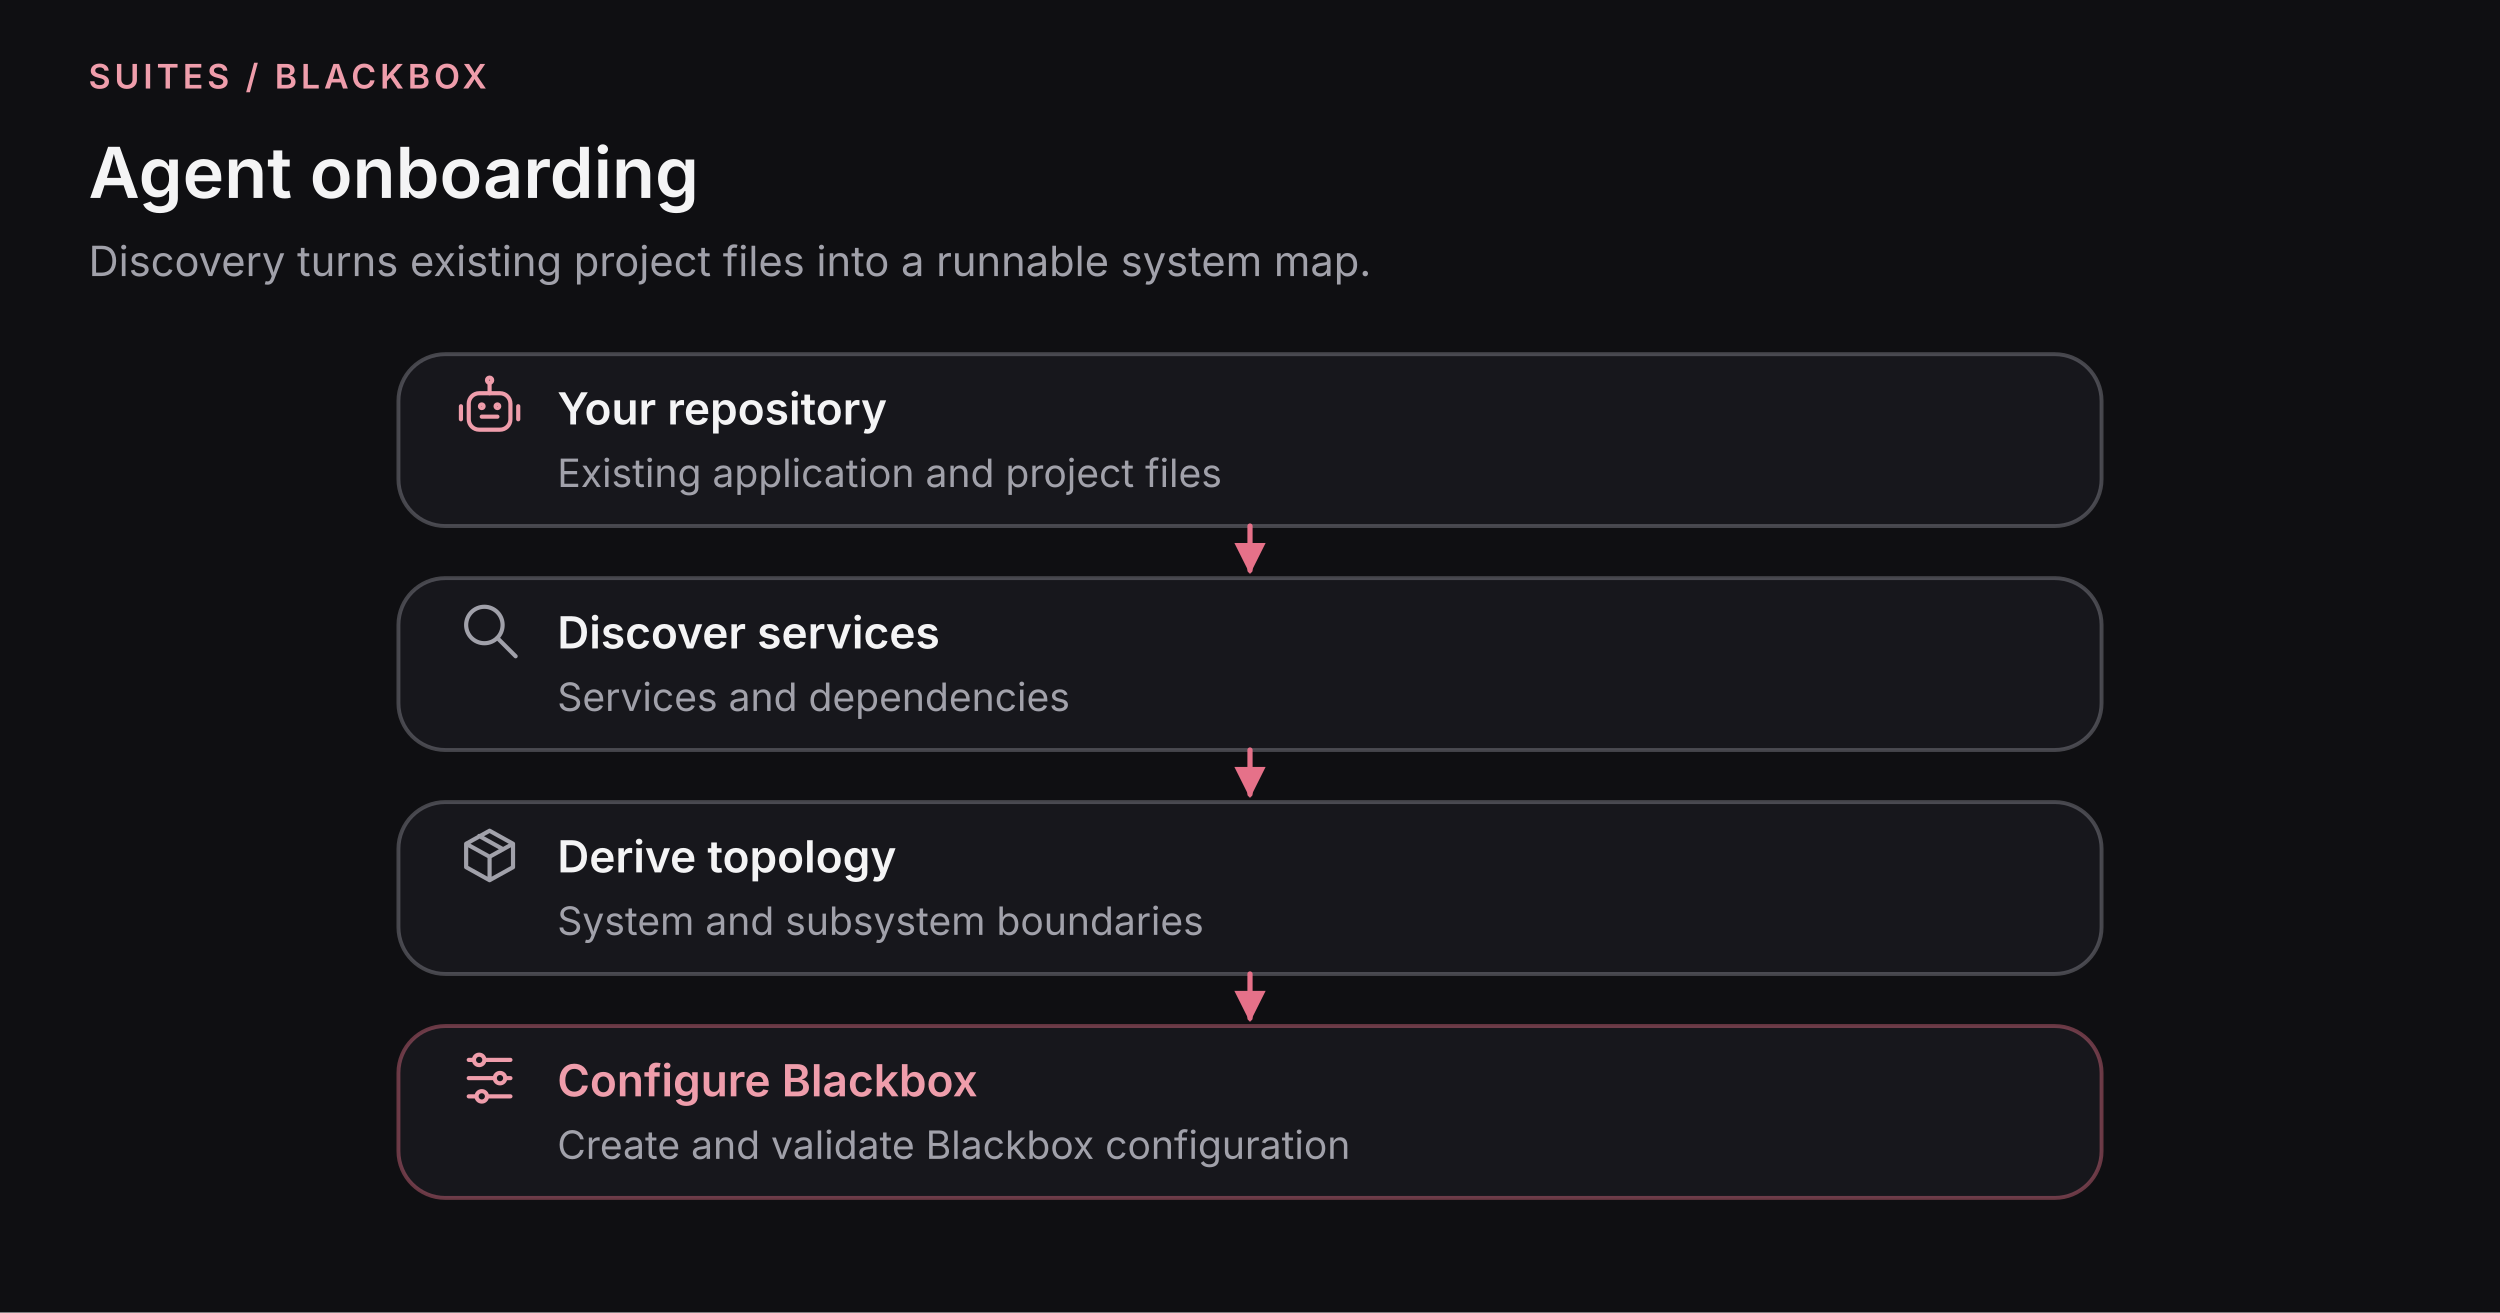
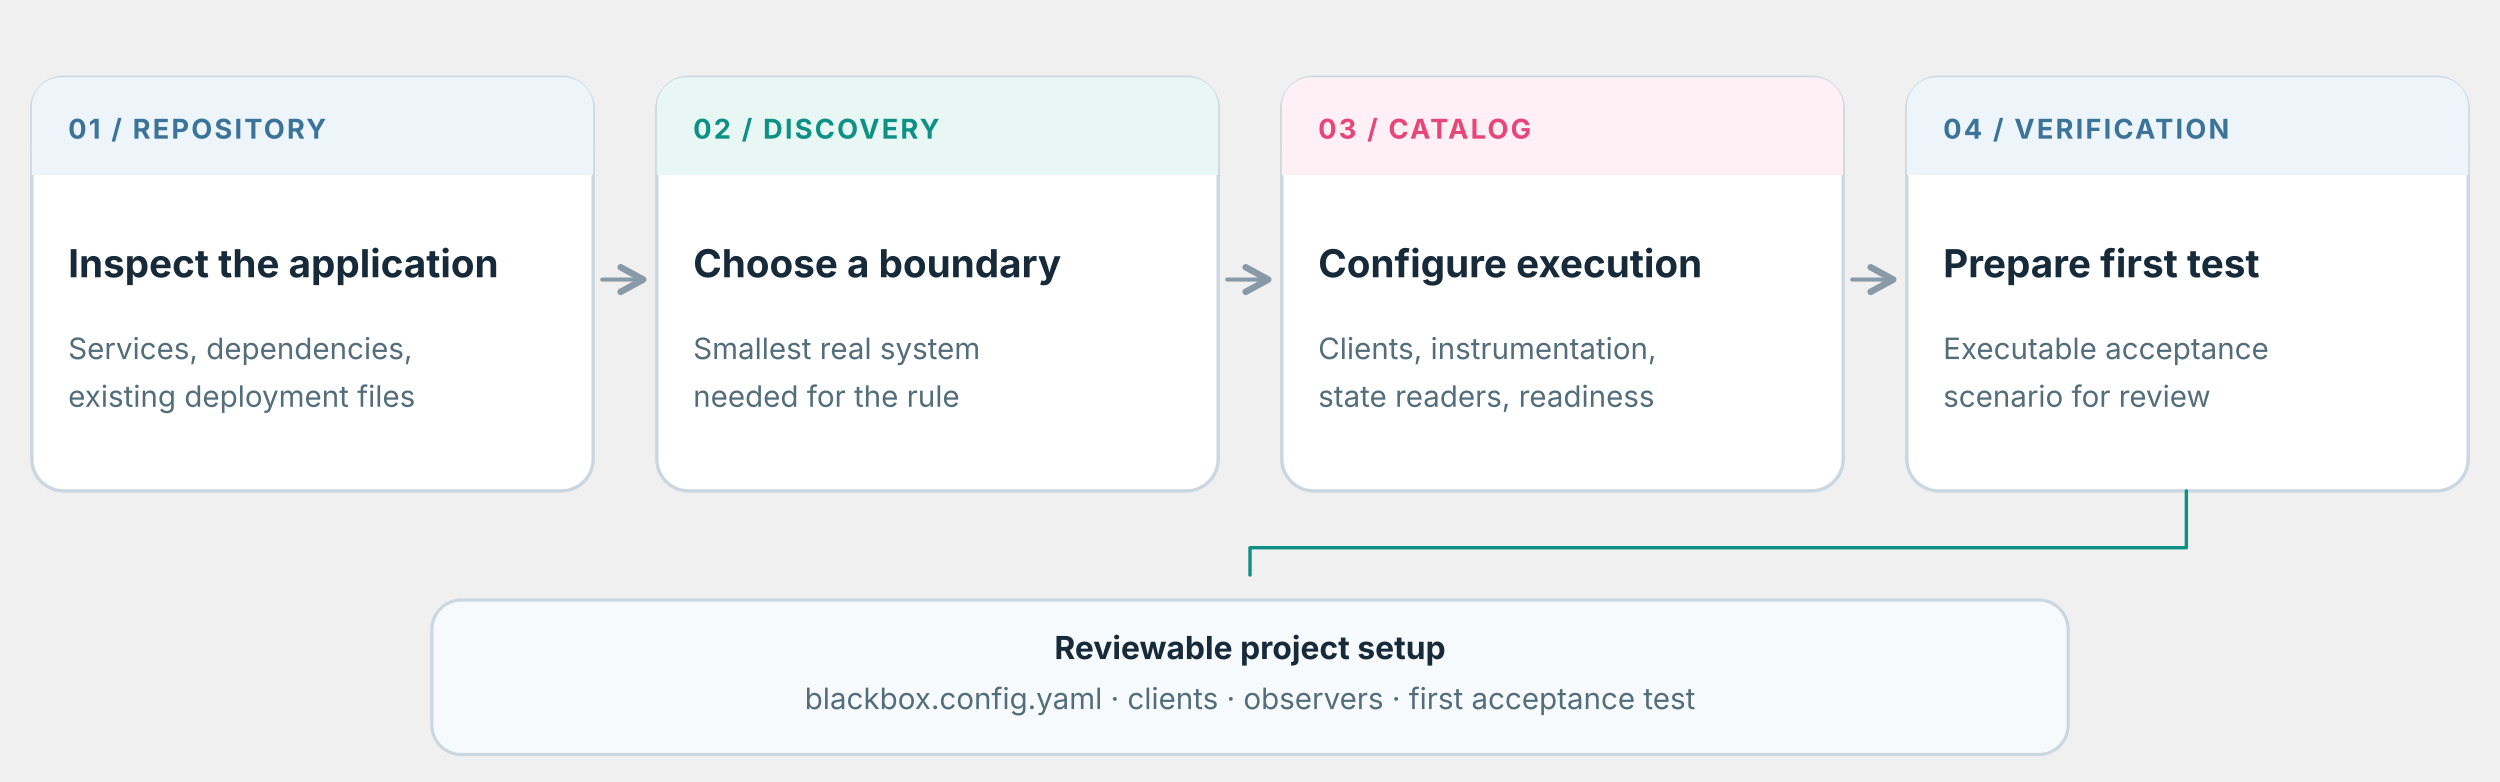
- <svg xmlns="http://www.w3.org/2000/svg" width="960" height="504" viewBox="0 0 960 504" role="img" aria-labelledby="title desc">
+ <svg xmlns="http://www.w3.org/2000/svg" width="1100" height="344" viewBox="0 0 1100 344" fill="none">
  <defs>
-     <marker id="arrow" viewBox="0 0 8 8" refX="7" refY="4" markerWidth="6" markerHeight="6" orient="auto">
-       <path d="M0 0 8 4 0 8Z" fill="#E67189" />
+     <marker id="arrow" markerWidth="8" markerHeight="8" refX="6.5" refY="4" orient="auto">
+       <path d="M1 1L6.5 4L1 7" fill="none" stroke="#8899A7" stroke-width="1.6" stroke-linejoin="round" stroke-linecap="round" />
    </marker>
  </defs>
-   <rect width="960" height="504" fill="#0F0F12" />
-   <text x="34" y="34" fill="#EF9DAB" font-family="Geist, Inter, Arial, sans-serif" font-size="13" font-weight="600" letter-spacing="1.5">SUITES / BLACKBOX</text>
-   <text x="34" y="76" fill="#F4F4F5" font-family="Geist, Inter, Arial, sans-serif" font-size="27" font-weight="600">Agent onboarding</text>
-   <text x="34" y="106" fill="#A1A1AA" font-family="Geist, Inter, Arial, sans-serif" font-size="16" font-weight="400">Discovery turns existing project files into a runnable system map.</text>
-   <rect x="153" y="136" width="654" height="66" rx="18" fill="#17171C" stroke="#8B8B94" stroke-opacity="0.44" stroke-width="1.5" />
-   <svg x="176" y="144" width="24" height="24" viewBox="0 0 24 24" fill="none" stroke="#EF9DAB" stroke-width="1.6" stroke-linecap="round" stroke-linejoin="round" aria-hidden="true">
-     <rect x="4" y="7" width="16" height="14" rx="4" />
-     <path d="M12 3v4M1 12v5m22-5v5M9 16h6" />
-     <circle cx="9" cy="12" r=".7" />
-     <circle cx="15" cy="12" r=".7" />
-     <circle cx="12" cy="2" r="1" />
-   </svg>
-   <text x="214" y="163" fill="#F4F4F5" font-family="Geist, Inter, Arial, sans-serif" font-size="17" font-weight="600">Your repository</text>
-   <text x="214" y="187" fill="#A1A1AA" font-family="Geist, Inter, Arial, sans-serif" font-size="15" font-weight="400">Existing application and project files</text>
-   <path d="M480 202 V219" fill="none" stroke="#E67189" stroke-width="2" stroke-linecap="round" stroke-linejoin="round" marker-end="url(#arrow)" />
-   <rect x="153" y="222" width="654" height="66" rx="18" fill="#17171C" stroke="#8B8B94" stroke-opacity="0.44" stroke-width="1.5" />
-   <svg x="176" y="230" width="24" height="24" viewBox="0 0 24 24" fill="none" stroke="#A1A1AA" stroke-width="1.6" stroke-linecap="round" stroke-linejoin="round" aria-hidden="true">
-     <circle cx="10" cy="10" r="7" />
-     <path d="m15 15 7 7" />
-   </svg>
-   <text x="214" y="249" fill="#F4F4F5" font-family="Geist, Inter, Arial, sans-serif" font-size="17" font-weight="600">Discover services</text>
-   <text x="214" y="273" fill="#A1A1AA" font-family="Geist, Inter, Arial, sans-serif" font-size="15" font-weight="400">Services and dependencies</text>
-   <path d="M480 288 V305" fill="none" stroke="#E67189" stroke-width="2" stroke-linecap="round" stroke-linejoin="round" marker-end="url(#arrow)" />
-   <rect x="153" y="308" width="654" height="66" rx="18" fill="#17171C" stroke="#8B8B94" stroke-opacity="0.44" stroke-width="1.5" />
-   <svg x="176" y="316" width="24" height="24" viewBox="0 0 24 24" fill="none" stroke="#A1A1AA" stroke-width="1.6" stroke-linecap="round" stroke-linejoin="round" aria-hidden="true">
-     <path d="m12 3 9 5v9l-9 5-9-5V8l9-5ZM3 8l9 5 9-5M12 13v9M8 5l9 5" />
-   </svg>
-   <text x="214" y="335" fill="#F4F4F5" font-family="Geist, Inter, Arial, sans-serif" font-size="17" font-weight="600">Derive topology</text>
-   <text x="214" y="359" fill="#A1A1AA" font-family="Geist, Inter, Arial, sans-serif" font-size="15" font-weight="400">System and subsystem boundaries</text>
-   <path d="M480 374 V391" fill="none" stroke="#E67189" stroke-width="2" stroke-linecap="round" stroke-linejoin="round" marker-end="url(#arrow)" />
-   <rect x="153" y="394" width="654" height="66" rx="18" fill="#17171C" stroke="#E67189" stroke-opacity="0.42" stroke-width="1.5" />
-   <svg x="176" y="402" width="24" height="24" viewBox="0 0 24 24" fill="none" stroke="#EF9DAB" stroke-width="1.6" stroke-linecap="round" stroke-linejoin="round" aria-hidden="true">
-     <path d="M4 5h16M4 12h16M4 19h16" />
-     <circle cx="8" cy="5" r="2" fill="#17171C" />
-     <circle cx="16" cy="12" r="2" fill="#17171C" />
-     <circle cx="9" cy="19" r="2" fill="#17171C" />
-   </svg>
-   <text x="214" y="421" fill="#EF9DAB" font-family="Geist, Inter, Arial, sans-serif" font-size="17" font-weight="600">Configure Blackbox</text>
-   <text x="214" y="445" fill="#A1A1AA" font-family="Geist, Inter, Arial, sans-serif" font-size="15" font-weight="400">Create and validate Blackbox configuration</text>
+   <rect x="14" y="34" width="247" height="182" rx="14" fill="#FFFFFF" stroke="#CAD7E0" stroke-width="1.5" />
+   <rect x="14" y="34" width="247" height="43" rx="13" fill="#EDF5FB" />
+   <rect x="14" y="63" width="247" height="14" fill="#EDF5FB" />
+   <text x="30" y="61" font-family="Inter, ui-sans-serif, -apple-system, BlinkMacSystemFont, Segoe UI, Arial, sans-serif" font-size="12" font-weight="700" letter-spacing="0.95" fill="#3C7399">01 / REPOSITORY</text>
+   <text x="30" y="122" font-family="Inter, ui-sans-serif, -apple-system, BlinkMacSystemFont, Segoe UI, Arial, sans-serif" font-size="17" font-weight="700" fill="#172A39">Inspect the application</text>
+   <text x="30" y="158" font-family="Inter, ui-sans-serif, -apple-system, BlinkMacSystemFont, Segoe UI, Arial, sans-serif" font-size="13" fill="#536D7B">Services, dependencies,</text>
+   <text x="30" y="179" font-family="Inter, ui-sans-serif, -apple-system, BlinkMacSystemFont, Segoe UI, Arial, sans-serif" font-size="13" fill="#536D7B">existing deployment files</text>
+   <path d="M265 123H283" stroke="#8899A7" stroke-width="1.8" marker-end="url(#arrow)" stroke-linecap="round" />
+   <rect x="289" y="34" width="247" height="182" rx="14" fill="#FFFFFF" stroke="#CAD7E0" stroke-width="1.5" />
+   <rect x="289" y="34" width="247" height="43" rx="13" fill="#E9F7F4" />
+   <rect x="289" y="63" width="247" height="14" fill="#E9F7F4" />
+   <text x="305" y="61" font-family="Inter, ui-sans-serif, -apple-system, BlinkMacSystemFont, Segoe UI, Arial, sans-serif" font-size="12" font-weight="700" letter-spacing="0.95" fill="#0D9185">02 / DISCOVERY</text>
+   <text x="305" y="122" font-family="Inter, ui-sans-serif, -apple-system, BlinkMacSystemFont, Segoe UI, Arial, sans-serif" font-size="17" font-weight="700" fill="#172A39">Choose a boundary</text>
+   <text x="305" y="158" font-family="Inter, ui-sans-serif, -apple-system, BlinkMacSystemFont, Segoe UI, Arial, sans-serif" font-size="13" fill="#536D7B">Smallest real system</text>
+   <text x="305" y="179" font-family="Inter, ui-sans-serif, -apple-system, BlinkMacSystemFont, Segoe UI, Arial, sans-serif" font-size="13" fill="#536D7B">needed for the rule</text>
+   <path d="M540 123H558" stroke="#8899A7" stroke-width="1.8" marker-end="url(#arrow)" stroke-linecap="round" />
+   <rect x="564" y="34" width="247" height="182" rx="14" fill="#FFFFFF" stroke="#CAD7E0" stroke-width="1.5" />
+   <rect x="564" y="34" width="247" height="43" rx="13" fill="#FFF0F5" />
+   <rect x="564" y="63" width="247" height="14" fill="#FFF0F5" />
+   <text x="580" y="61" font-family="Inter, ui-sans-serif, -apple-system, BlinkMacSystemFont, Segoe UI, Arial, sans-serif" font-size="12" font-weight="700" letter-spacing="0.95" fill="#E8467A">03 / CATALOG</text>
+   <text x="580" y="122" font-family="Inter, ui-sans-serif, -apple-system, BlinkMacSystemFont, Segoe UI, Arial, sans-serif" font-size="17" font-weight="700" fill="#172A39">Configure execution</text>
+   <text x="580" y="158" font-family="Inter, ui-sans-serif, -apple-system, BlinkMacSystemFont, Segoe UI, Arial, sans-serif" font-size="13" fill="#536D7B">Clients, instrumentation,</text>
+   <text x="580" y="179" font-family="Inter, ui-sans-serif, -apple-system, BlinkMacSystemFont, Segoe UI, Arial, sans-serif" font-size="13" fill="#536D7B">state readers, readiness</text>
+   <path d="M815 123H833" stroke="#8899A7" stroke-width="1.8" marker-end="url(#arrow)" stroke-linecap="round" />
+   <rect x="839" y="34" width="247" height="182" rx="14" fill="#FFFFFF" stroke="#CAD7E0" stroke-width="1.5" />
+   <rect x="839" y="34" width="247" height="43" rx="13" fill="#EDF5FB" />
+   <rect x="839" y="63" width="247" height="14" fill="#EDF5FB" />
+   <text x="855" y="61" font-family="Inter, ui-sans-serif, -apple-system, BlinkMacSystemFont, Segoe UI, Arial, sans-serif" font-size="12" font-weight="700" letter-spacing="0.95" fill="#3C7399">04 / VERIFICATION</text>
+   <text x="855" y="122" font-family="Inter, ui-sans-serif, -apple-system, BlinkMacSystemFont, Segoe UI, Arial, sans-serif" font-size="17" font-weight="700" fill="#172A39">Prepare first test</text>
+   <text x="855" y="158" font-family="Inter, ui-sans-serif, -apple-system, BlinkMacSystemFont, Segoe UI, Arial, sans-serif" font-size="13" fill="#536D7B">Executable acceptance</text>
+   <text x="855" y="179" font-family="Inter, ui-sans-serif, -apple-system, BlinkMacSystemFont, Segoe UI, Arial, sans-serif" font-size="13" fill="#536D7B">scenario for review</text>
+   <path d="M962 216V241H550V253" stroke="#0D9185" stroke-width="1.5" stroke-linecap="round" stroke-linejoin="round" />
+   <rect x="190" y="264" width="720" height="68" rx="13" fill="#F7FAFC" stroke="#CAD7E0" stroke-width="1.4" />
+   <text x="550" y="290" text-anchor="middle" font-family="Inter, ui-sans-serif, -apple-system, BlinkMacSystemFont, Segoe UI, Arial, sans-serif" font-size="14" font-weight="700" fill="#172A39">Reviewable project setup</text>
+   <text x="550" y="312" text-anchor="middle" font-family="Inter, ui-sans-serif, -apple-system, BlinkMacSystemFont, Segoe UI, Arial, sans-serif" font-size="13" fill="#536D7B">blackbox.config.yaml  ·  clients  ·  observers  ·  first acceptance test</text>
</svg>
